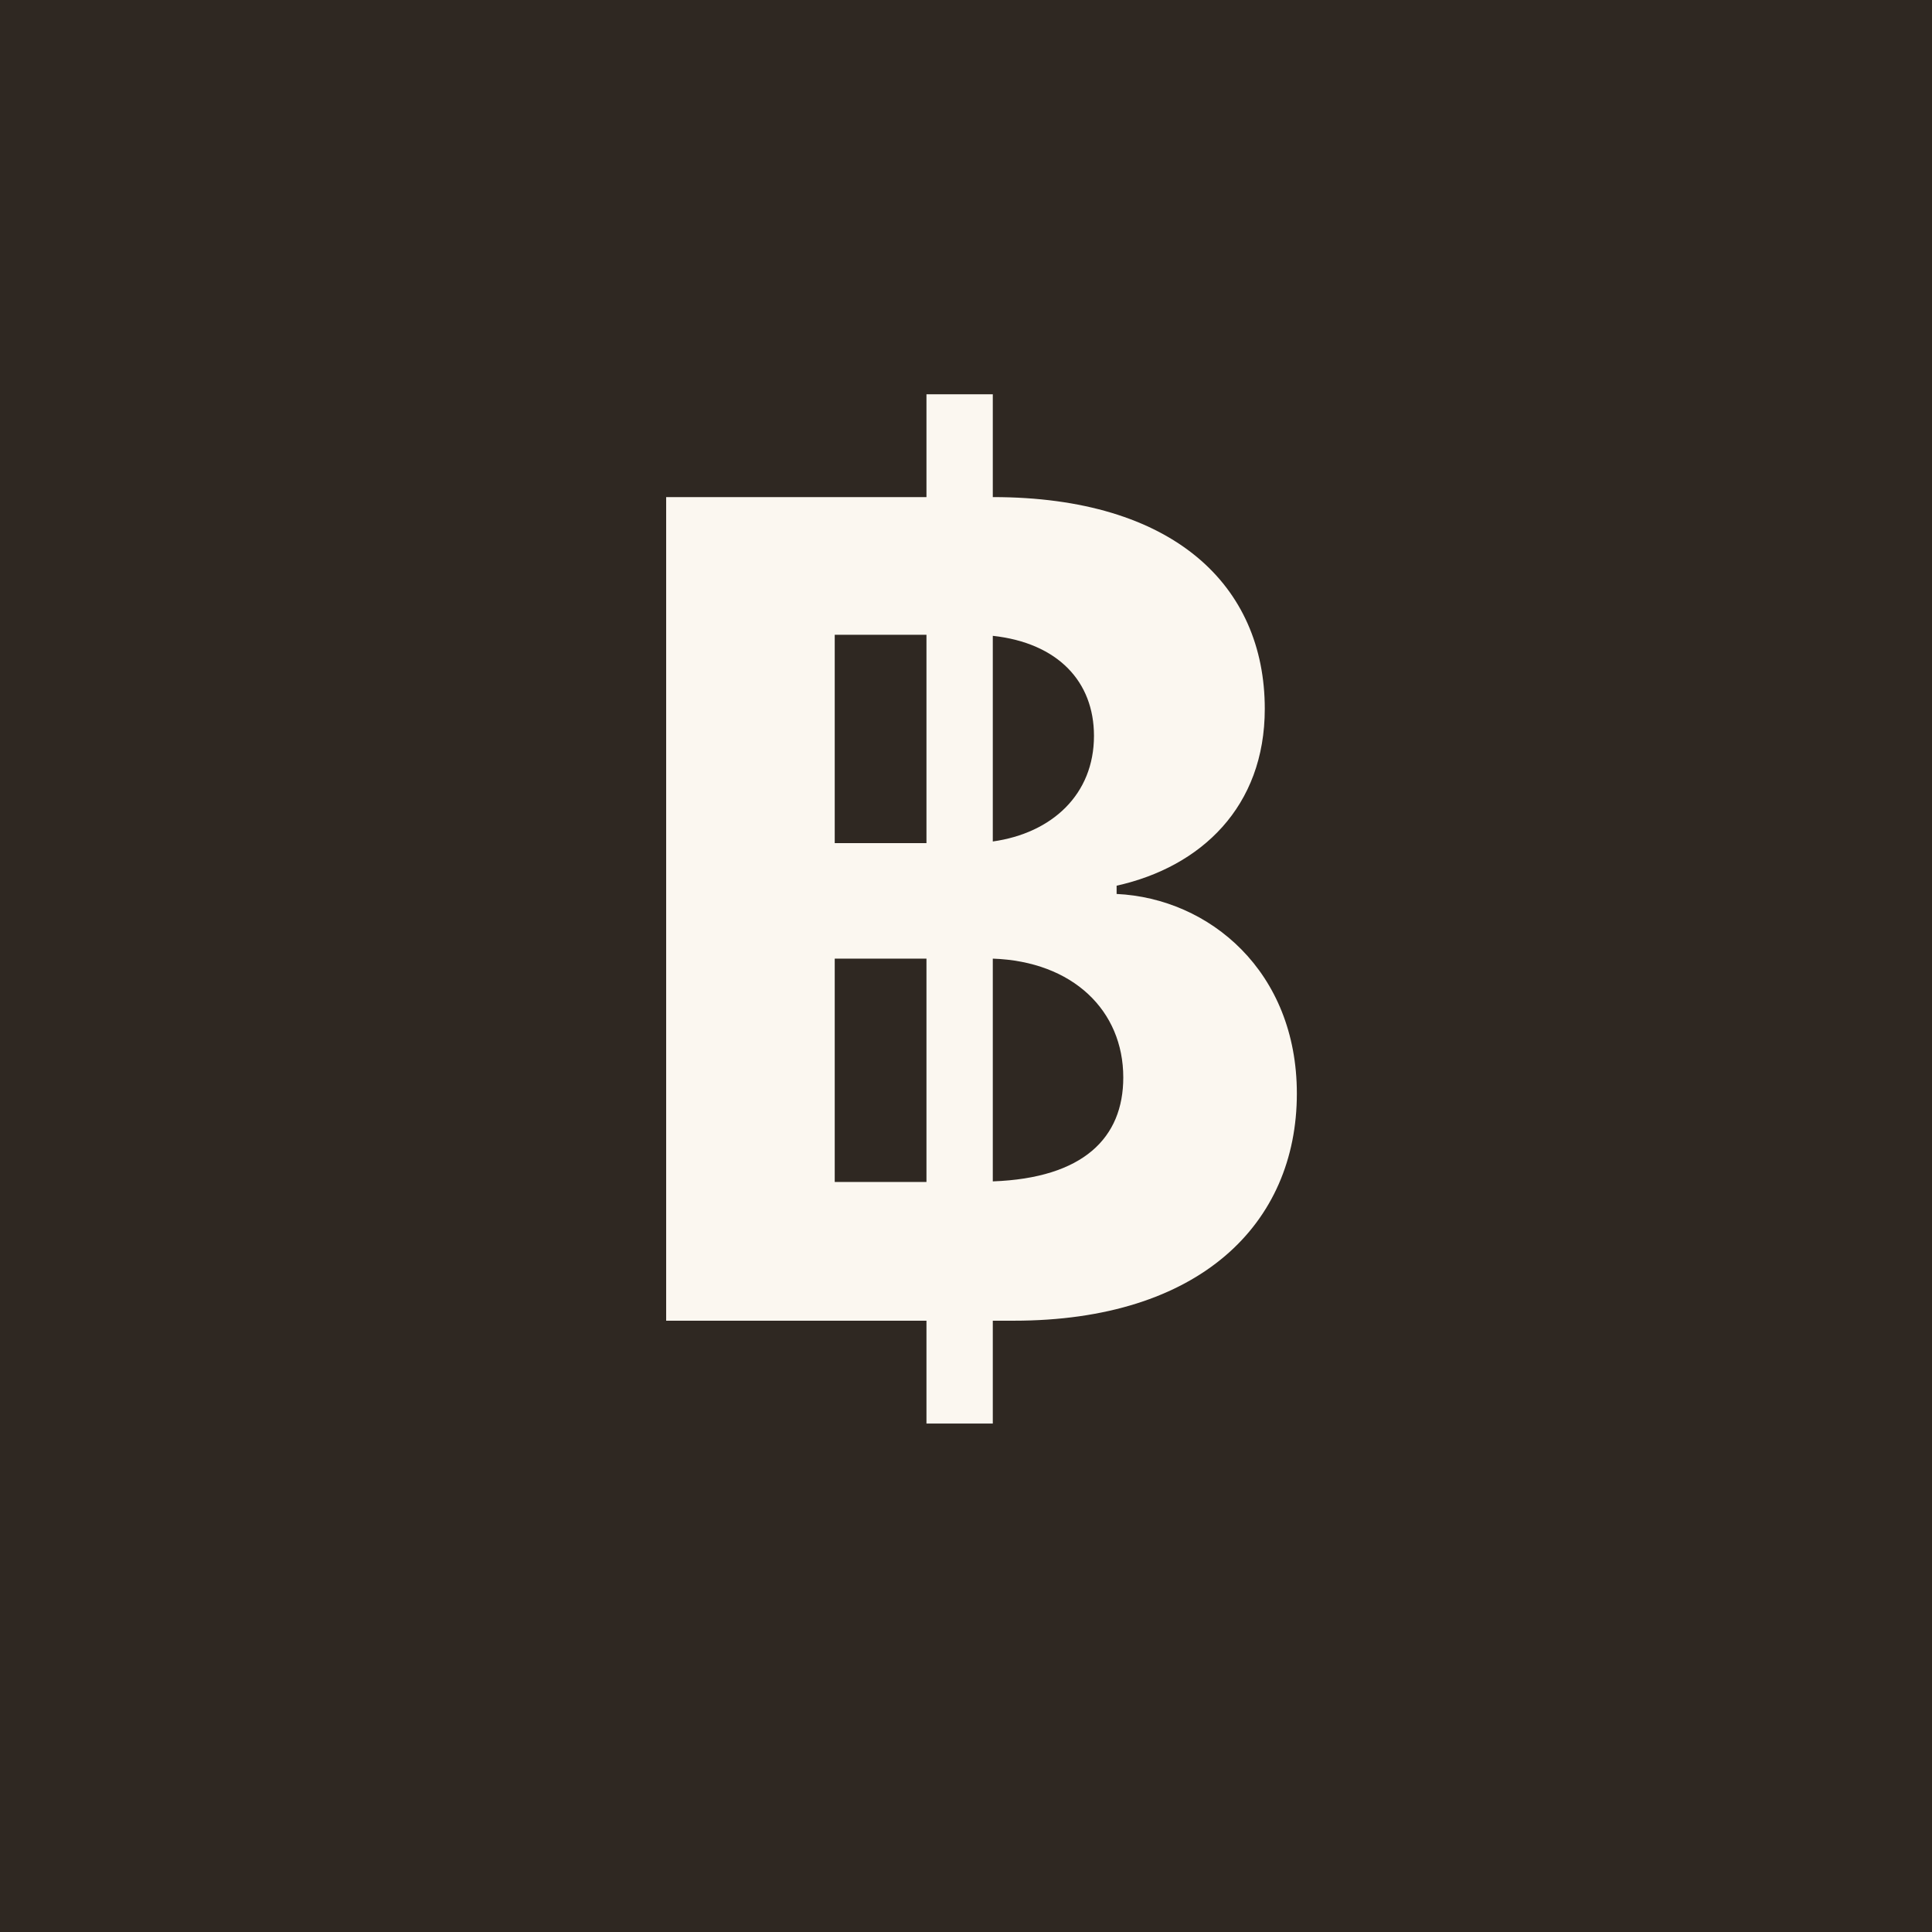
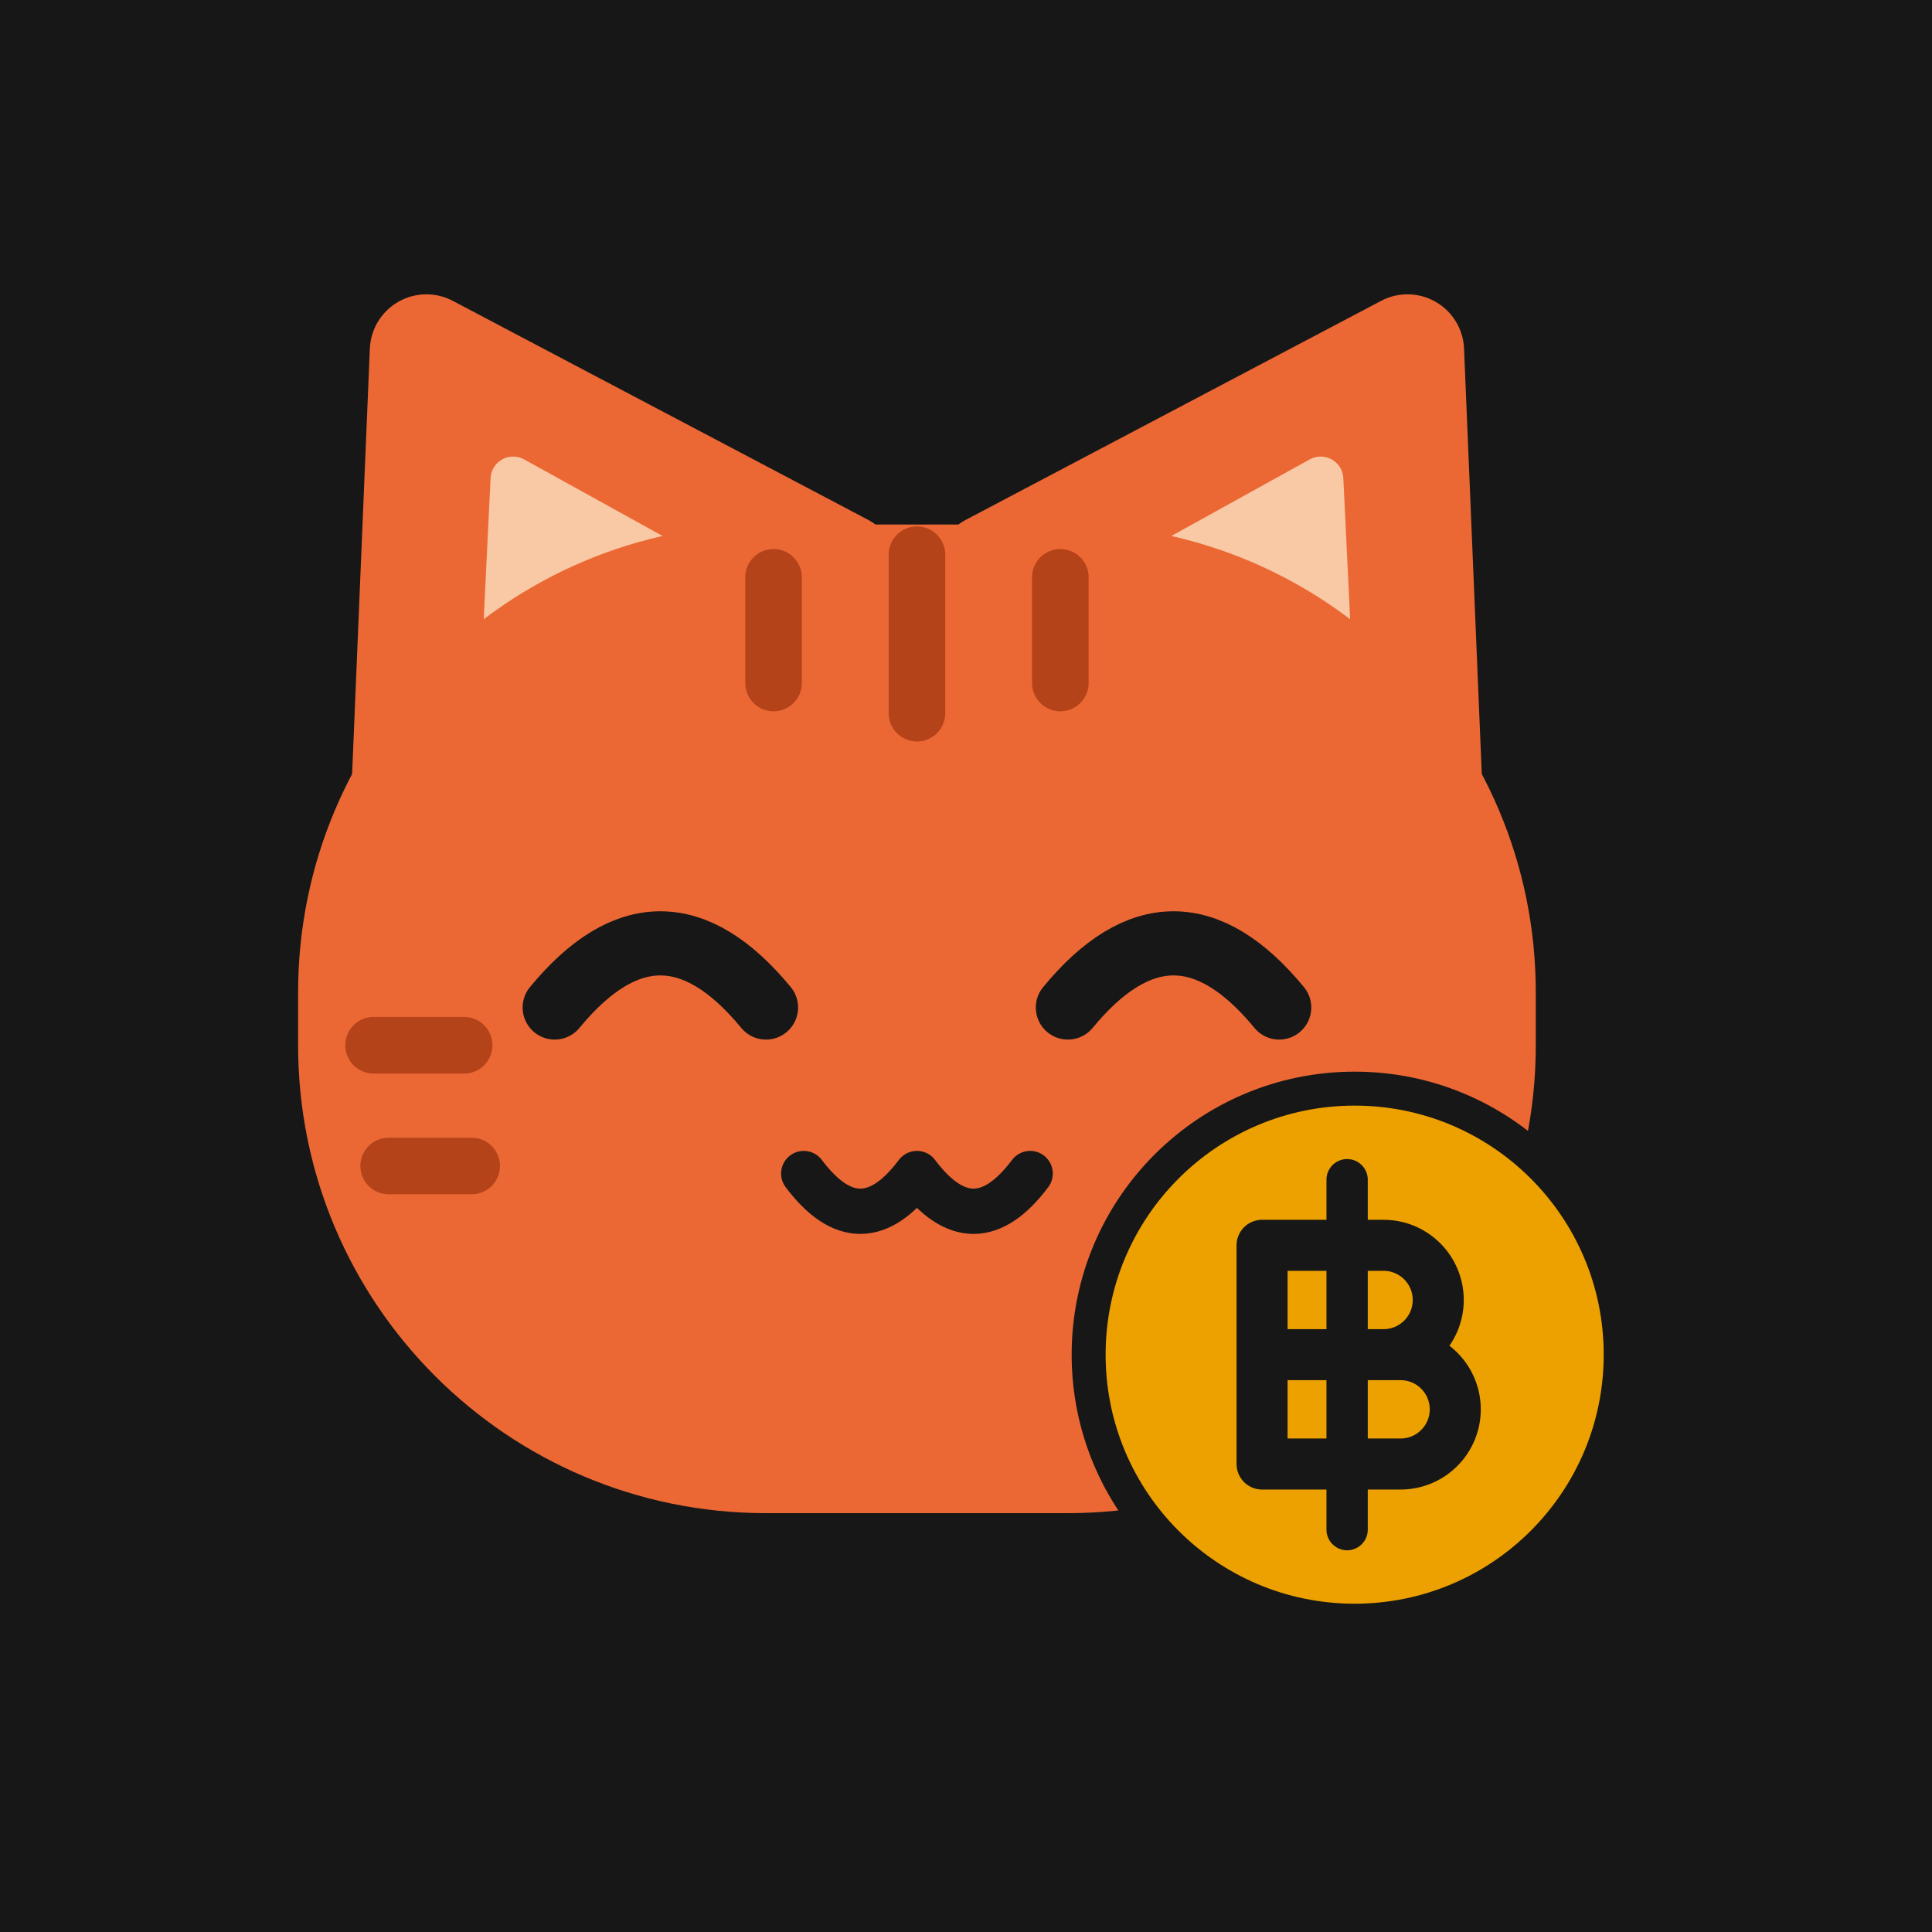
<svg xmlns="http://www.w3.org/2000/svg" viewBox="0 0 512 512">
-   <rect width="512" height="512" fill="#2f2822" />
-   <text x="256" y="350" text-anchor="middle" font-family="-apple-system, 'Sukhumvit Set', system-ui, sans-serif" font-size="300" font-weight="700" fill="#fbf7f0">฿</text>
+   <rect width="512" height="512" fill="#171717" />
+   <g transform="translate(-13 -25)">
+     <g stroke-linejoin="round">
+       <path d="M120 262L126 118L236 176Z" fill="#eb6834" stroke="#eb6834" stroke-width="30" />
+       <path d="M392 262L386 118L276 176Z" fill="#eb6834" stroke="#eb6834" stroke-width="30" />
+       <path d="M146 214L149 152L196 178Z" fill="#f9c9a6" stroke="#f9c9a6" stroke-width="12" />
+       <path d="M366 214L363 152L316 178Z" fill="#f9c9a6" stroke="#f9c9a6" stroke-width="12" />
+     </g>
+     <rect x="92" y="164" width="328" height="262" rx="124" fill="#eb6834" />
+     <g fill="none" stroke-linecap="round" stroke-linejoin="round">
+       <path d="M256 172V214M218 178V206M294 178V206M112 302H136M116 334H138" stroke="#b4431a" stroke-width="15" />
+       <path d="M160 292q28 -34 56 0M296 292q28 -34 56 0" stroke="#171717" stroke-width="17" />
+       <path d="M226 336q15 20 30 0q15 20 30 0" stroke="#171717" stroke-width="12" />
+     </g>
+     <circle cx="372" cy="384" r="75" fill="#171717" />
+     <circle cx="372" cy="384" r="66" fill="#eda100" />
+     <g transform="translate(370 384) scale(.322) translate(-256 -256)" fill="none" stroke="#171717" stroke-linecap="round" stroke-linejoin="round">
+       <path d="M256 112V400" stroke-width="34" />
+       <path d="M186 166H286a45 45 0 0 1 0 90H186H300a45 45 0 0 1 0 90H186Z" stroke-width="42" />
+     </g>
+   </g>
</svg>
